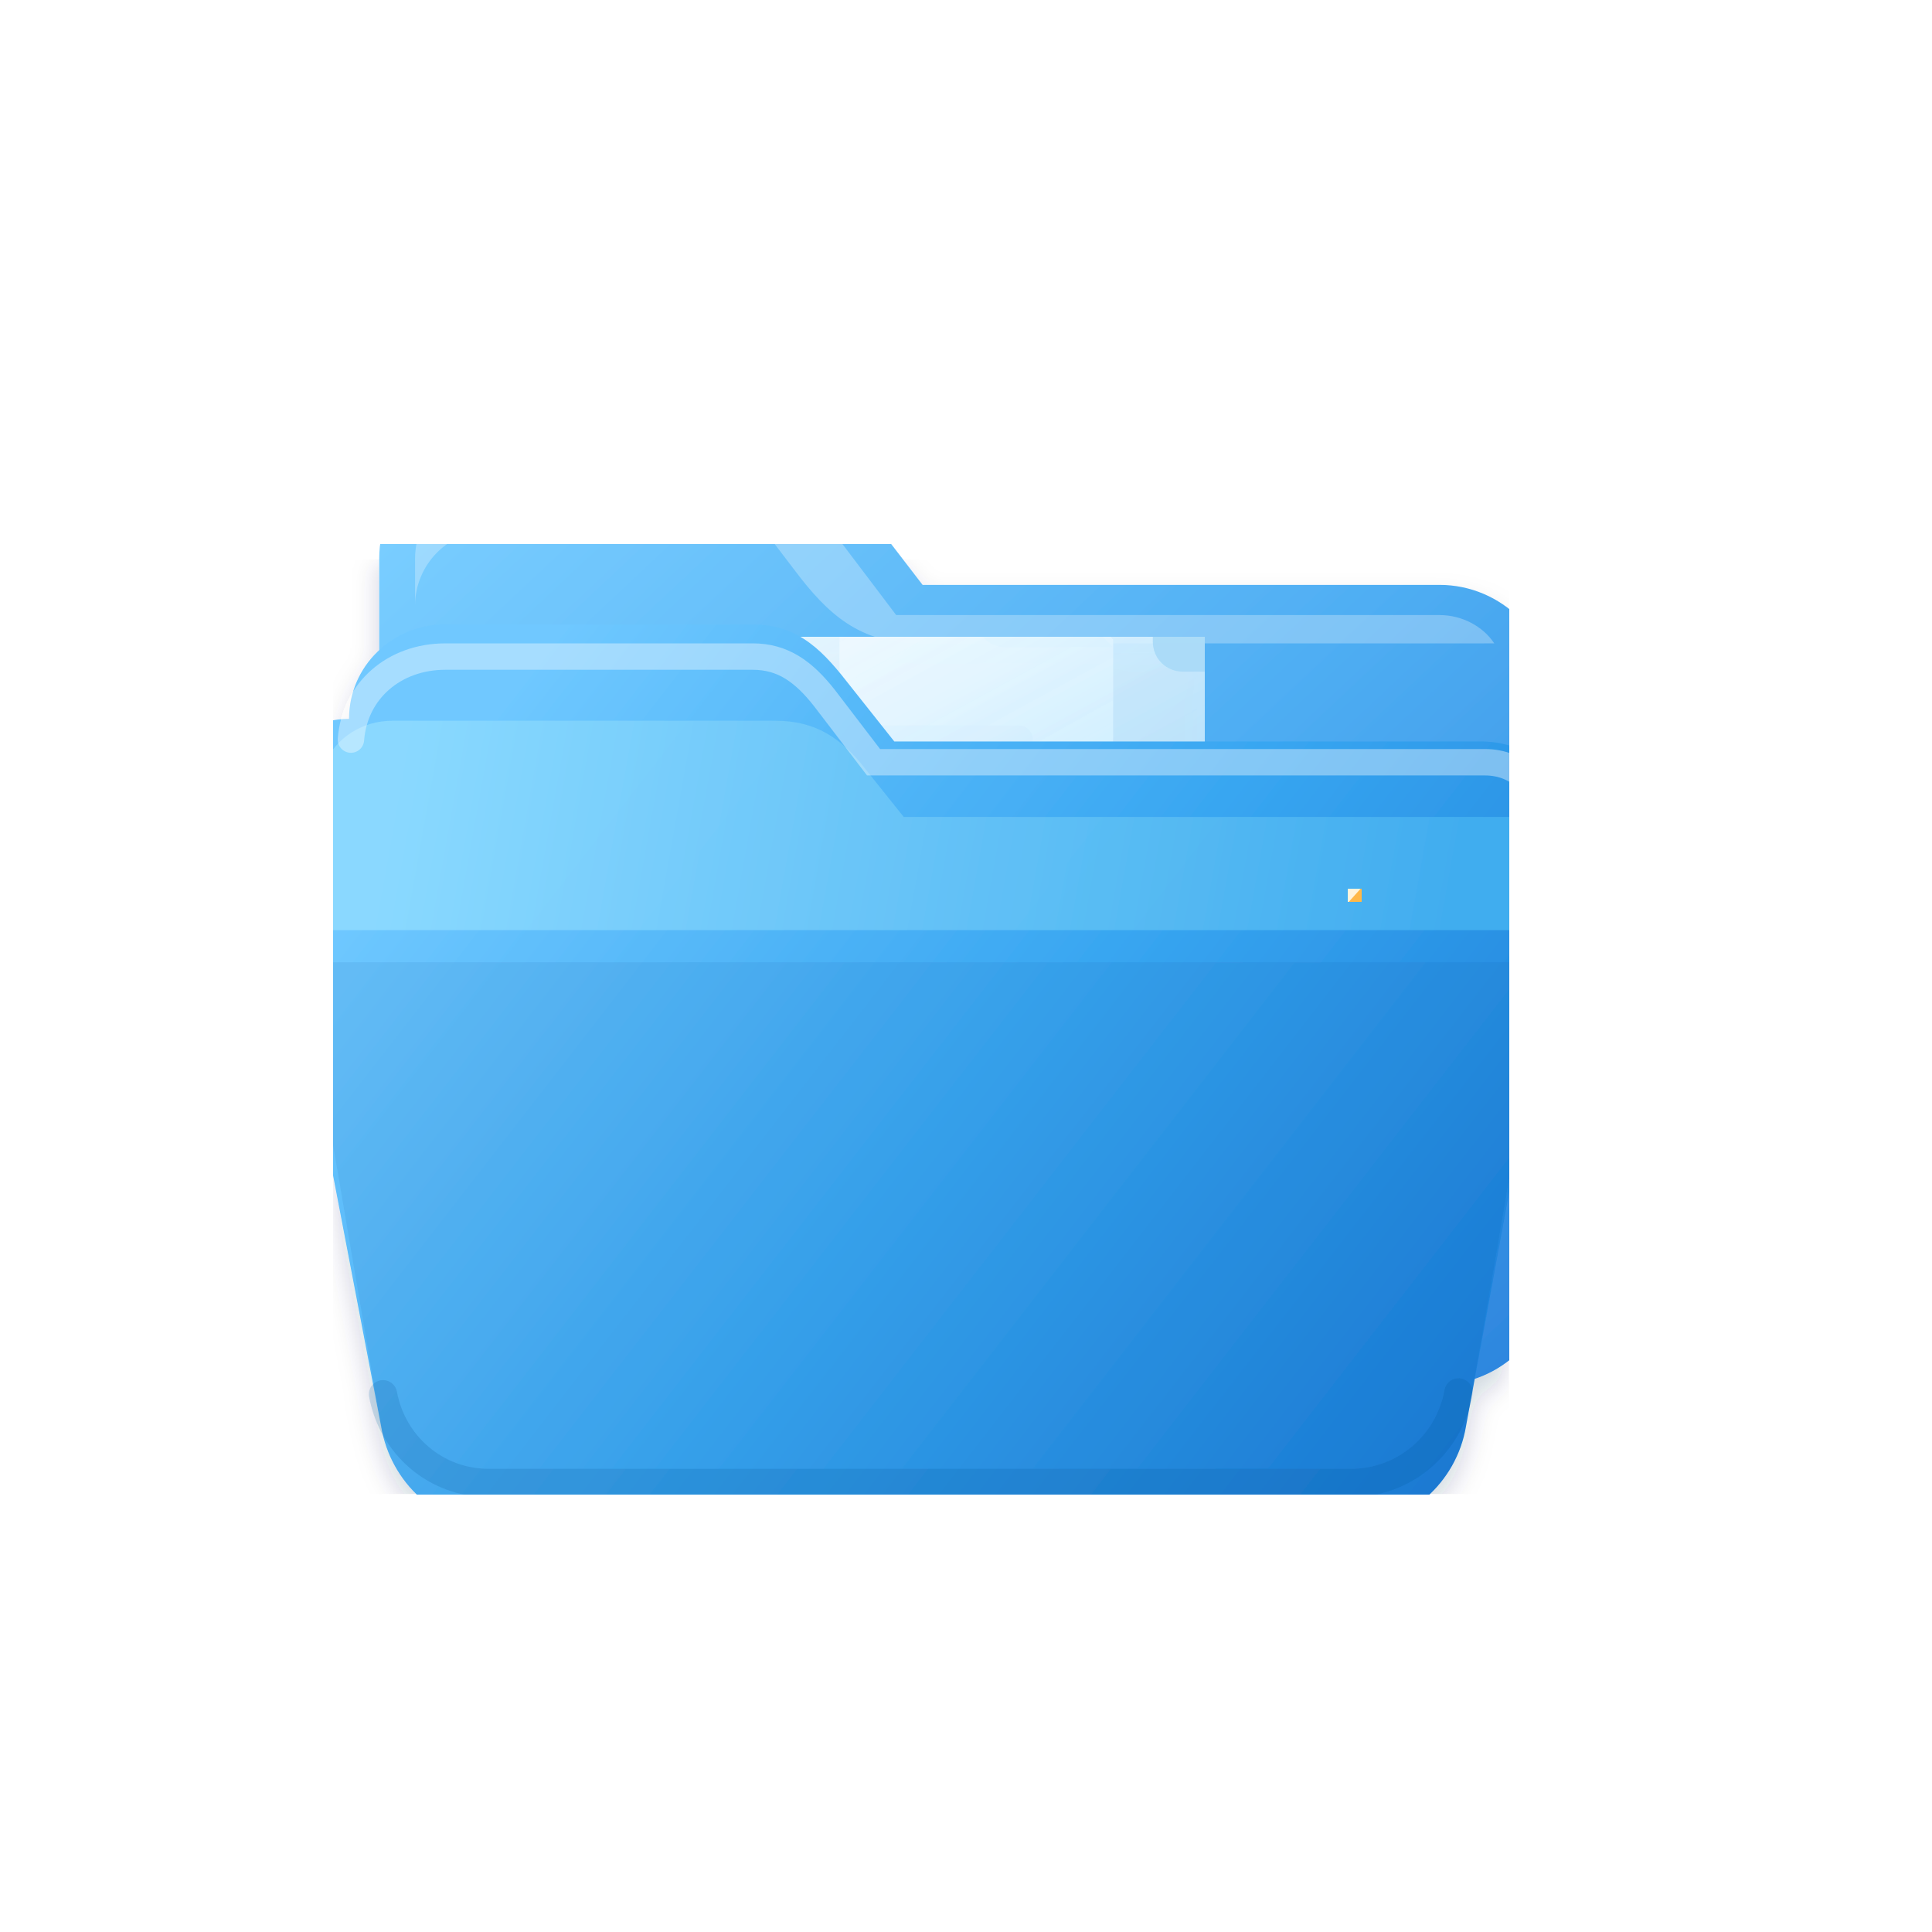
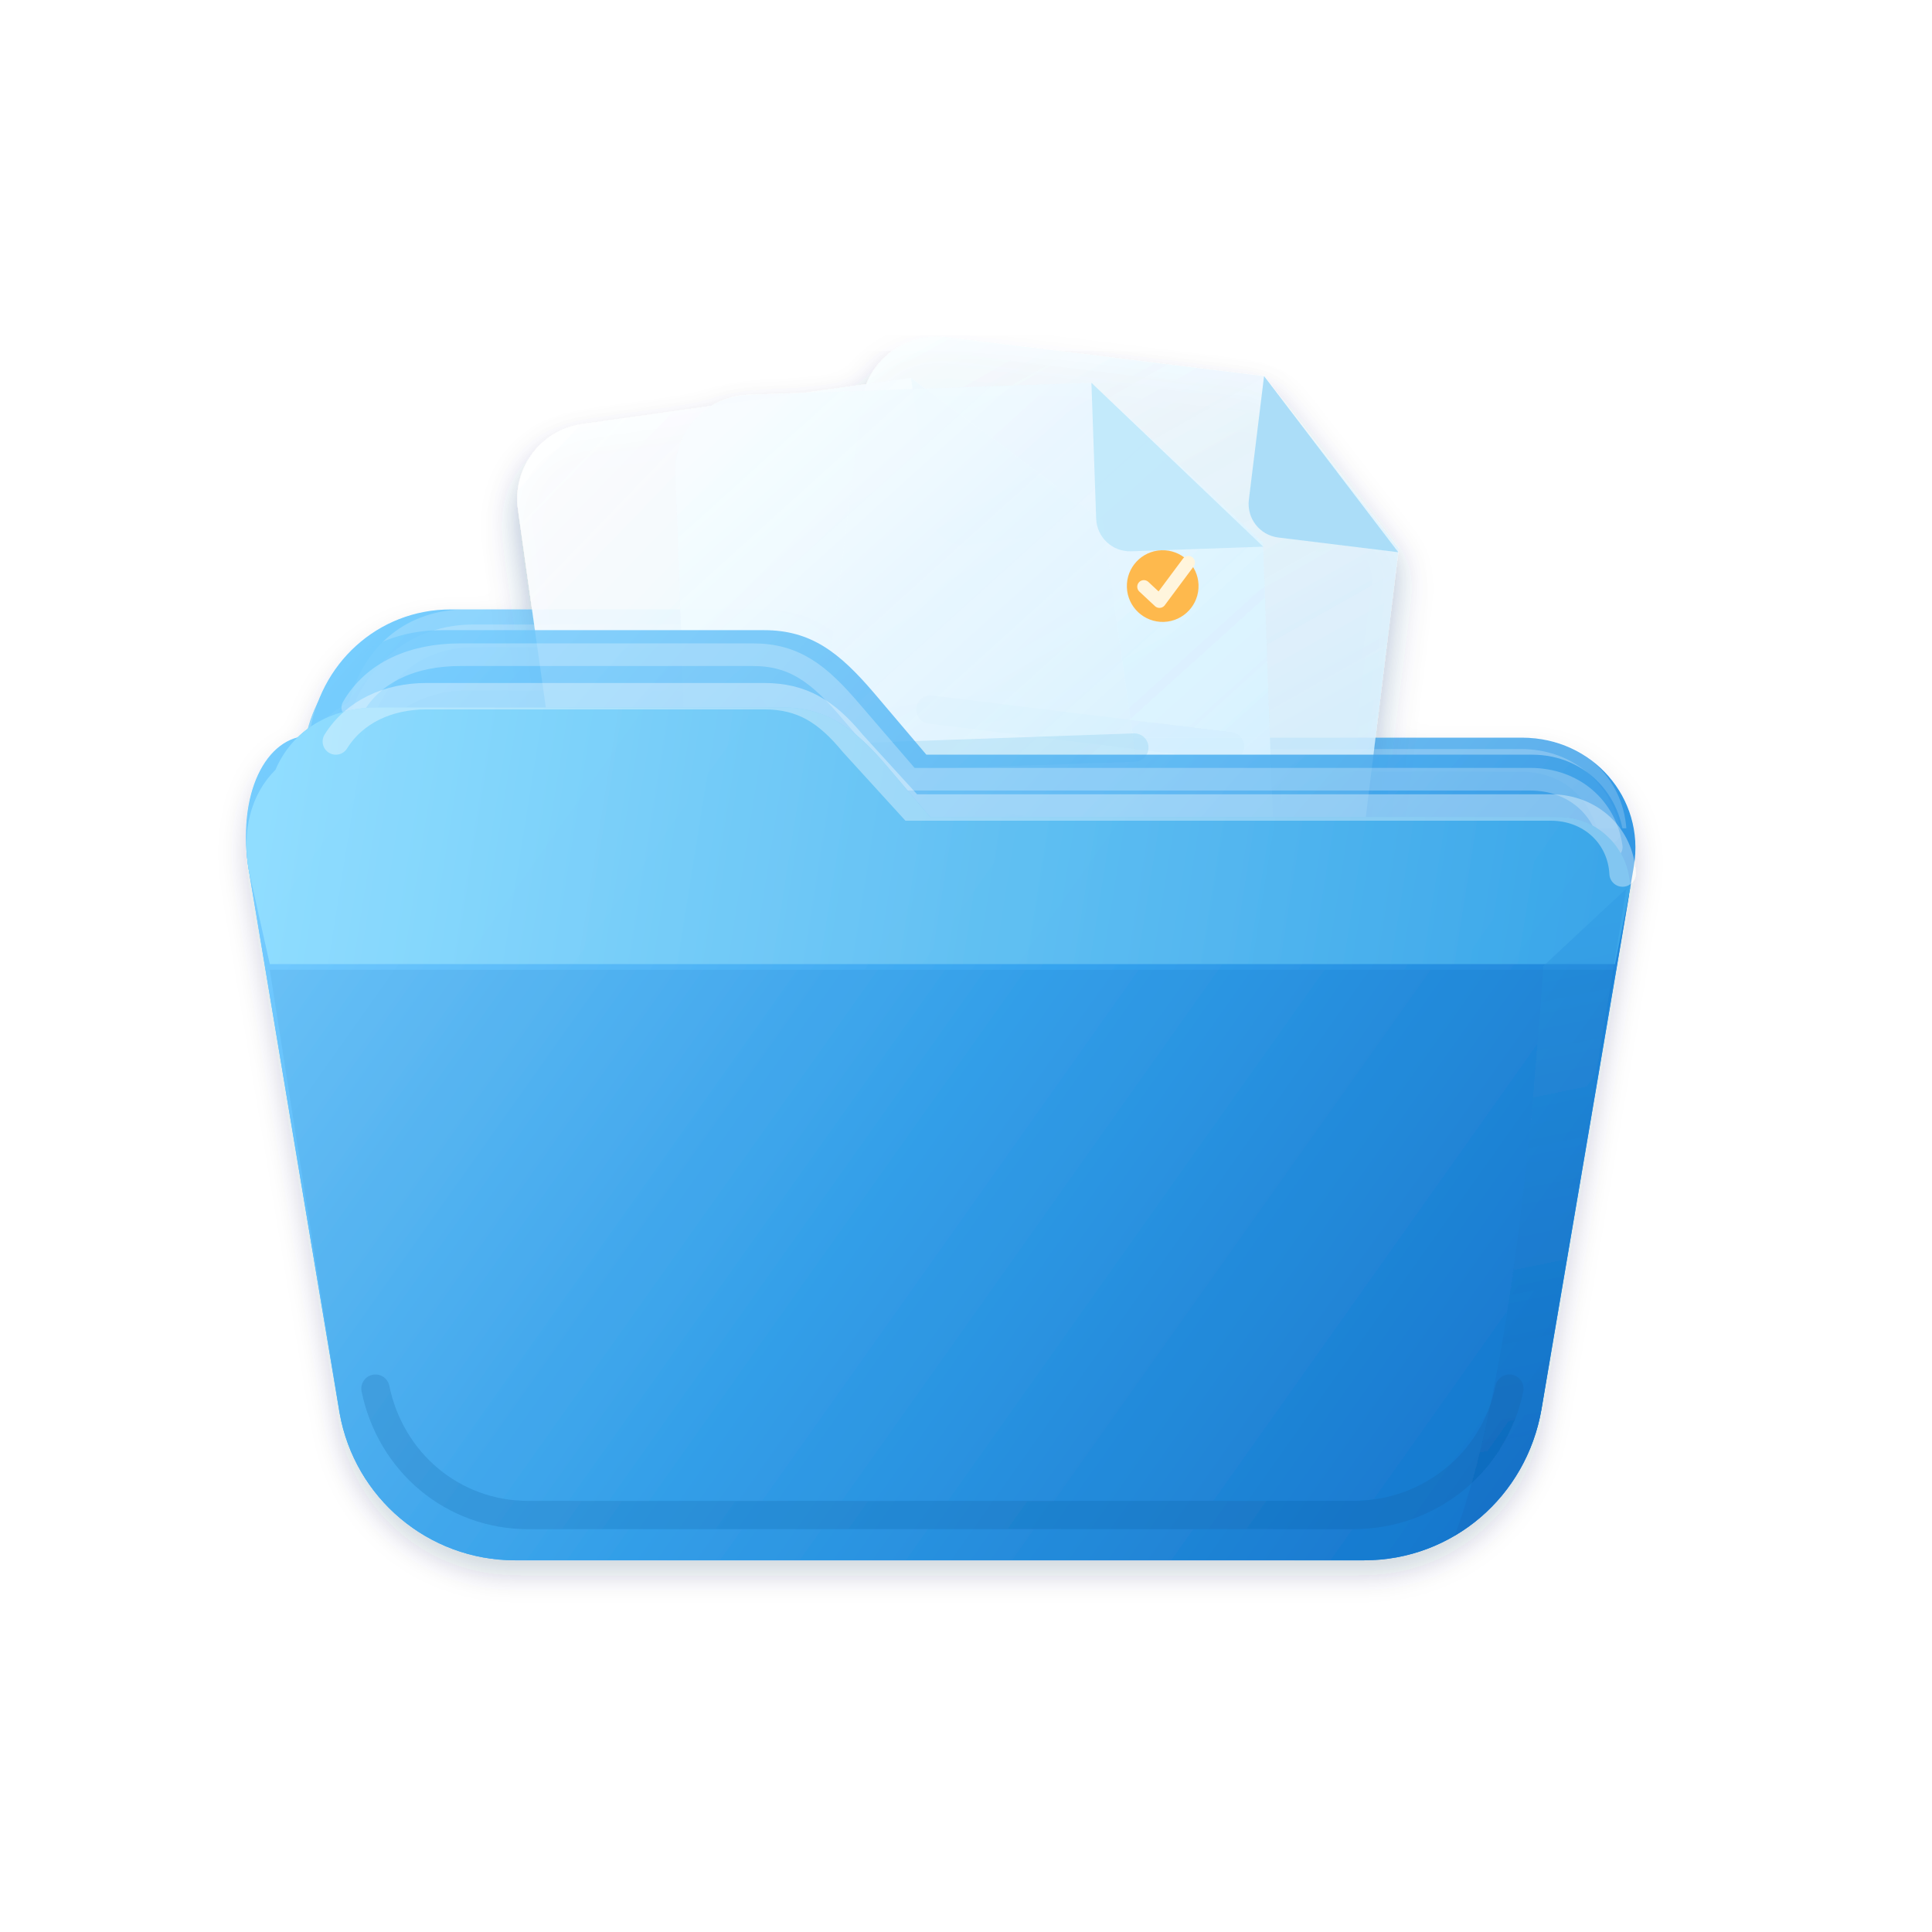
<svg xmlns="http://www.w3.org/2000/svg" width="1024" height="1024" viewBox="0 0 1024 1024">
  <defs>
-     <linearGradient id="backFolder" x1="248" y1="246" x2="749" y2="780" gradientUnits="userSpaceOnUse">
-       <stop offset="0" stop-color="#79CDFF" />
-       <stop offset="0.52" stop-color="#4FAEF3" />
-       <stop offset="1" stop-color="#2D86DE" />
+     <linearGradient id="folderShell" x1="204" y1="270" x2="824" y2="812" gradientUnits="userSpaceOnUse">
+       <stop offset="0" stop-color="#7BD0FF" />
+       <stop offset="0.52" stop-color="#44ABEF" />
+       <stop offset="1" stop-color="#1C80D7" />
    </linearGradient>
-     <linearGradient id="frontFolder" x1="230" y1="420" x2="779" y2="846" gradientUnits="userSpaceOnUse">
-       <stop offset="0" stop-color="#6FC8FF" />
-       <stop offset="0.48" stop-color="#38A6F1" />
-       <stop offset="1" stop-color="#1778D4" />
+     <linearGradient id="frontFolder" x1="188" y1="408" x2="800" y2="842" gradientUnits="userSpaceOnUse">
+       <stop offset="0" stop-color="#74CBFF" />
+       <stop offset="0.48" stop-color="#36A4EF" />
+       <stop offset="1" stop-color="#1476CF" />
    </linearGradient>
-     <linearGradient id="folderLip" x1="212" y1="398" x2="766" y2="497" gradientUnits="userSpaceOnUse">
-       <stop offset="0" stop-color="#8BD9FF" />
-       <stop offset="1" stop-color="#42AEEF" />
+     <linearGradient id="folderLip" x1="147" y1="389" x2="844" y2="500" gradientUnits="userSpaceOnUse">
+       <stop offset="0" stop-color="#91DEFF" />
+       <stop offset="1" stop-color="#3CA8E9" />
    </linearGradient>
-     <linearGradient id="sheetA" x1="355" y1="274" x2="497" y2="530" gradientUnits="userSpaceOnUse">
-       <stop offset="0" stop-color="#FFFFFF" stop-opacity="0.98" />
-       <stop offset="1" stop-color="#CFEFFF" stop-opacity="0.92" />
+     <linearGradient id="sideWall" x1="774" y1="388" x2="850" y2="760" gradientUnits="userSpaceOnUse">
+       <stop offset="0" stop-color="#3BA8ED" stop-opacity="0.7" />
+       <stop offset="1" stop-color="#106EC6" stop-opacity="0.64" />
    </linearGradient>
-     <linearGradient id="sheetB" x1="488" y1="285" x2="618" y2="524" gradientUnits="userSpaceOnUse">
-       <stop offset="0" stop-color="#F5FCFF" stop-opacity="0.97" />
-       <stop offset="1" stop-color="#B9E6FF" stop-opacity="0.9" />
+     <linearGradient id="sheetA" x1="292" y1="230" x2="576" y2="594" gradientUnits="userSpaceOnUse">
+       <stop offset="0" stop-color="#FFFFFF" stop-opacity="0.99" />
+       <stop offset="1" stop-color="#D2F0FF" stop-opacity="0.93" />
    </linearGradient>
-     <linearGradient id="badgeFill" x1="618" y1="546" x2="789" y2="759" gradientUnits="userSpaceOnUse">
-       <stop offset="0" stop-color="#394856" />
-       <stop offset="1" stop-color="#182531" />
+     <linearGradient id="sheetB" x1="424" y1="218" x2="706" y2="600" gradientUnits="userSpaceOnUse">
+       <stop offset="0" stop-color="#F9FDFF" stop-opacity="0.98" />
+       <stop offset="1" stop-color="#BFE7FD" stop-opacity="0.92" />
    </linearGradient>
-     <filter id="folderShadow" x="5%" y="9%" width="90%" height="88%" color-interpolation-filters="sRGB">
+     <linearGradient id="sheetC" x1="360" y1="252" x2="656" y2="604" gradientUnits="userSpaceOnUse">
+       <stop offset="0" stop-color="#F6FCFF" stop-opacity="0.99" />
+       <stop offset="1" stop-color="#C9ECFF" stop-opacity="0.92" />
+     </linearGradient>
+     <linearGradient id="badgeFill" x1="-68" y1="-68" x2="68" y2="68" gradientUnits="userSpaceOnUse">
+       <stop offset="0" stop-color="#38505F" stop-opacity="0.94" />
+       <stop offset="1" stop-color="#152A38" stop-opacity="0.94" />
+     </linearGradient>
+     <filter id="outerShadow" filterUnits="userSpaceOnUse" x="88" y="178" width="830" height="710" color-interpolation-filters="sRGB">
      <feDropShadow dx="0" dy="32" stdDeviation="28" flood-color="#0D3554" flood-opacity="0.28" />
      <feDropShadow dx="0" dy="8" stdDeviation="7" flood-color="#0D3554" flood-opacity="0.18" />
    </filter>
-     <filter id="innerShadow" x="12%" y="22%" width="76%" height="58%" color-interpolation-filters="sRGB">
-       <feDropShadow dx="0" dy="8" stdDeviation="8" flood-color="#0E4F83" flood-opacity="0.18" />
+     <filter id="paperShadow" filterUnits="userSpaceOnUse" x="212" y="162" width="594" height="512" color-interpolation-filters="sRGB">
+       <feDropShadow dx="0" dy="12" stdDeviation="10" flood-color="#0E4F83" flood-opacity="0.16" />
    </filter>
-     <filter id="badgeShadow" x="52%" y="50%" width="36%" height="36%" color-interpolation-filters="sRGB">
-       <feDropShadow dx="0" dy="14" stdDeviation="13" flood-color="#0A2B44" flood-opacity="0.36" />
+     <filter id="badgeShadow" filterUnits="userSpaceOnUse" x="-115" y="-115" width="230" height="230" color-interpolation-filters="sRGB">
+       <feDropShadow dx="0" dy="8" stdDeviation="7" flood-color="#07304D" flood-opacity="0.22" />
    </filter>
-     <filter id="tinyShadow" x="64%" y="42%" width="14%" height="14%" color-interpolation-filters="sRGB">
-       <feDropShadow dx="0" dy="4" stdDeviation="4" flood-color="#0A2B44" flood-opacity="0.24" />
-     </filter>
-     <clipPath id="frontClip">
-       <path d="M185 381 C185 353 208 331 236 331 H399 C424 331 437 346 451 364 L474 393 H785 C815 393 838 417 834 447 L777 756 C772 786 746 809 716 809 H262 C232 809 207 786 202 756 L143 448 C138 413 152 381 185 381 Z" />
-     </clipPath>
  </defs>
  <rect width="1024" height="1024" fill="none" />
-   <g id="folder" filter="url(#folderShadow)">
-     <path d="M201 296 C201 263 228 237 261 237 H402 C428 237 443 250 459 271 L489 310 H763 C796 310 823 337 823 370 V673 C823 707 796 734 762 734 H262 C228 734 201 707 201 673 Z" fill="url(#backFolder)" />
-     <path d="M220 296 C220 274 238 256 260 256 H393 C419 256 431 269 447 289 L475 326 H763 C775 326 786 332 792 341 H487 C456 341 439 326 421 302 L405 281 H260 C238 281 220 299 220 321 Z" fill="rgba(255,255,255,0.28)" />
-     <g id="file-sheets" filter="url(#innerShadow)">
-       <path d="M333 298 C333 281 347 267 364 267 H517 L590 339 V553 C590 570 576 584 559 584 H364 C347 584 333 570 333 553 Z" fill="url(#sheetA)" opacity="0.94" />
-       <path d="M517 267 V327 C517 336 524 343 533 343 H590 Z" fill="#BDE8FF" opacity="0.95" />
-       <path d="M380 392 H540" stroke="#7DCBF0" stroke-width="15" stroke-linecap="round" opacity="0.35" />
-       <path d="M380 445 H516" stroke="#7DCBF0" stroke-width="15" stroke-linecap="round" opacity="0.29" />
-       <path d="M445 315 C445 298 459 284 476 284 H611 L680 352 V558 C680 575 666 589 649 589 H476 C459 589 445 575 445 558 Z" fill="url(#sheetB)" opacity="0.90" />
-       <path d="M611 284 V340 C611 349 618 356 627 356 H680 Z" fill="#A9DBF8" opacity="0.94" />
-       <path d="M492 415 H627" stroke="#62BEEB" stroke-width="14" stroke-linecap="round" opacity="0.30" />
-       <path d="M492 468 H602" stroke="#62BEEB" stroke-width="14" stroke-linecap="round" opacity="0.25" />
+   <g id="folder" filter="url(#outerShadow)">
+     <path id="connected-shell" d="M164 390 C169 352 200 323 239 323 H404 C431 323 447 336 466 358 L494 391 H807 C844 391 872 423 866 459 L817 747 C809 793 770 827 723 827 H273 C227 827 188 794 180 749 L132 462 C125 421 141 390 164 390 Z" fill="url(#folderShell)" />
+     <path d="M185 372 C193 342 216 323 247 323 H399 C424 323 438 334 456 355 L487 391 H809 C838 391 860 412 862 439 H502 C469 439 449 426 427 399 L400 366 H247 C220 366 197 383 189 408 H156 C159 394 169 381 185 372 Z" fill="rgba(255,255,255,0.20)" />
+     <path d="M190 385 C198 356 221 337 251 337 H398 C420 337 432 347 448 365 L480 403 H806 C830 403 848 418 853 441" fill="none" stroke="rgba(255,255,255,0.22)" stroke-width="12" stroke-linecap="round" />
+     <g id="file-sheets" filter="url(#paperShadow)">
+       <g transform="rotate(-8 392 416)">
+         <path d="M296 255 C296 233 314 215 336 215 H512 L602 304 V582 C602 604 584 622 562 622 H336 C314 622 296 604 296 582 Z" fill="url(#sheetA)" opacity="0.94" />
+         <path d="M512 215 V289 C512 299 520 307 530 307 H602 Z" fill="#B9E4FA" opacity="0.95" />
+         <path d="M350 394 H540" stroke="#77C8EF" stroke-width="15" stroke-linecap="round" opacity="0.26" />
+         <path d="M350 451 H516" stroke="#77C8EF" stroke-width="15" stroke-linecap="round" opacity="0.22" />
+       </g>
+       <g transform="rotate(7 548 405)">
+         <path d="M434 226 C434 204 452 186 474 186 H644 L726 268 V582 C726 604 708 622 686 622 H474 C452 622 434 604 434 582 Z" fill="url(#sheetB)" opacity="0.9" />
+         <path d="M644 186 V252 C644 262 652 270 662 270 H726 Z" fill="#A9DDF8" opacity="0.96" />
+         <path d="M490 383 H650" stroke="#63BDE9" stroke-width="15" stroke-linecap="round" opacity="0.24" />
+         <path d="M490 440 H625" stroke="#63BDE9" stroke-width="15" stroke-linecap="round" opacity="0.19" />
+       </g>
+       <g transform="rotate(-2 493 420)">
+         <path d="M364 246 C364 224 382 206 404 206 H586 L674 294 V604 C674 626 656 644 634 644 H404 C382 644 364 626 364 604 Z" fill="url(#sheetC)" opacity="0.92" />
+         <path d="M586 206 V278 C586 288 594 296 604 296 H674 Z" fill="#C2E9FB" opacity="0.96" />
+         <path d="M420 400 H602" stroke="#70C4EC" stroke-width="15" stroke-linecap="round" opacity="0.25" />
+         <path d="M420 457 H570" stroke="#70C4EC" stroke-width="15" stroke-linecap="round" opacity="0.19" />
+         <circle cx="620" cy="315" r="19" fill="#FFB84A" opacity="0.98" />
+         <path d="M610 315 L618 323 L634 303" fill="none" stroke="#FFF5DD" stroke-width="7" stroke-linecap="round" stroke-linejoin="round" />
+       </g>
    </g>
-     <path d="M185 381 C185 353 208 331 236 331 H399 C424 331 437 346 451 364 L474 393 H785 C815 393 838 417 834 447 L777 756 C772 786 746 809 716 809 H262 C232 809 207 786 202 756 L143 448 C138 413 152 381 185 381 Z" fill="url(#frontFolder)" />
-     <path d="M172 405 C178 391 192 382 208 382 H411 C432 382 446 391 459 408 L479 433 H815 C825 433 833 440 834 449 L826 493 H156 L143 448 C138 427 151 405 172 405 Z" fill="url(#folderLip)" opacity="0.96" />
-     <path d="M160 510 H820 L777 756 C772 786 746 809 716 809 H262 C232 809 207 786 202 756 Z" fill="rgba(0,72,138,0.08)" clip-path="url(#frontClip)" />
-     <path d="M186 392 C188 366 209 348 236 348 H399 C415 348 426 356 437 370 L463 404 H787 C805 404 818 417 817 435" fill="none" stroke="rgba(255,255,255,0.38)" stroke-width="14" stroke-linecap="round" />
-     <path d="M203 739 C208 766 231 786 259 786 H716 C744 786 768 766 773 738" fill="none" stroke="rgba(8,85,150,0.18)" stroke-width="15" stroke-linecap="round" />
-   </g>
-   <g id="warm-accent" filter="url(#tinyShadow)">
-     <circle cx="708" cy="475" r="24" fill="#FFB84A" />
-     <path d="M696 474 L705 483 L723 463" fill="none" stroke="#FFF4DC" stroke-width="8" stroke-linecap="round" stroke-linejoin="round" />
+     <path id="connected-pocket-rim" d="M162 391 C169 356 198 334 234 334 H405 C430 334 445 346 463 367 L491 400 H812 C841 400 862 423 861 452 L855 500 H143 L132 462 C126 430 138 405 162 391 Z" fill="url(#folderShell)" opacity="0.82" />
+     <path d="M187 375 C198 356 219 347 244 347 H399 C421 347 434 357 451 377 L482 413 H811 C834 413 851 428 854 449" fill="none" stroke="rgba(255,255,255,0.26)" stroke-width="12" stroke-linecap="round" />
+     <path id="front-panel" d="M146 408 C155 387 175 375 200 375 H415 C438 375 453 386 470 406 L493 433 H826 C849 433 867 454 863 477 L817 747 C809 793 770 827 723 827 H273 C227 827 188 794 180 749 L132 462 C128 440 133 421 146 408 Z" fill="url(#frontFolder)" />
+     <path d="M146 408 C155 387 175 375 200 375 H415 C438 375 453 386 470 406 L493 433 H826 C847 433 864 450 864 471 L856 511 H143 L132 462 C128 440 133 421 146 408 Z" fill="url(#folderLip)" opacity="0.96" />
+     <path d="M818 512 L862 471 L817 747 C812 776 795 800 771 814 C793 755 809 648 818 512 Z" fill="url(#sideWall)" opacity="0.64" />
+     <path d="M143 514 H856 L817 747 C809 793 770 827 723 827 H273 C227 827 188 794 180 749 Z" fill="rgba(0,73,139,0.07)" />
+     <path d="M178 393 C188 377 206 369 226 369 H405 C425 369 438 377 452 394 L483 428 H822 C843 428 859 443 860 463" fill="none" stroke="rgba(255,255,255,0.36)" stroke-width="14" stroke-linecap="round" />
+     <path d="M199 736 C207 775 240 803 280 803 H717 C758 803 792 775 800 736" fill="none" stroke="rgba(8,85,150,0.18)" stroke-width="15" stroke-linecap="round" />
  </g>
</svg>
